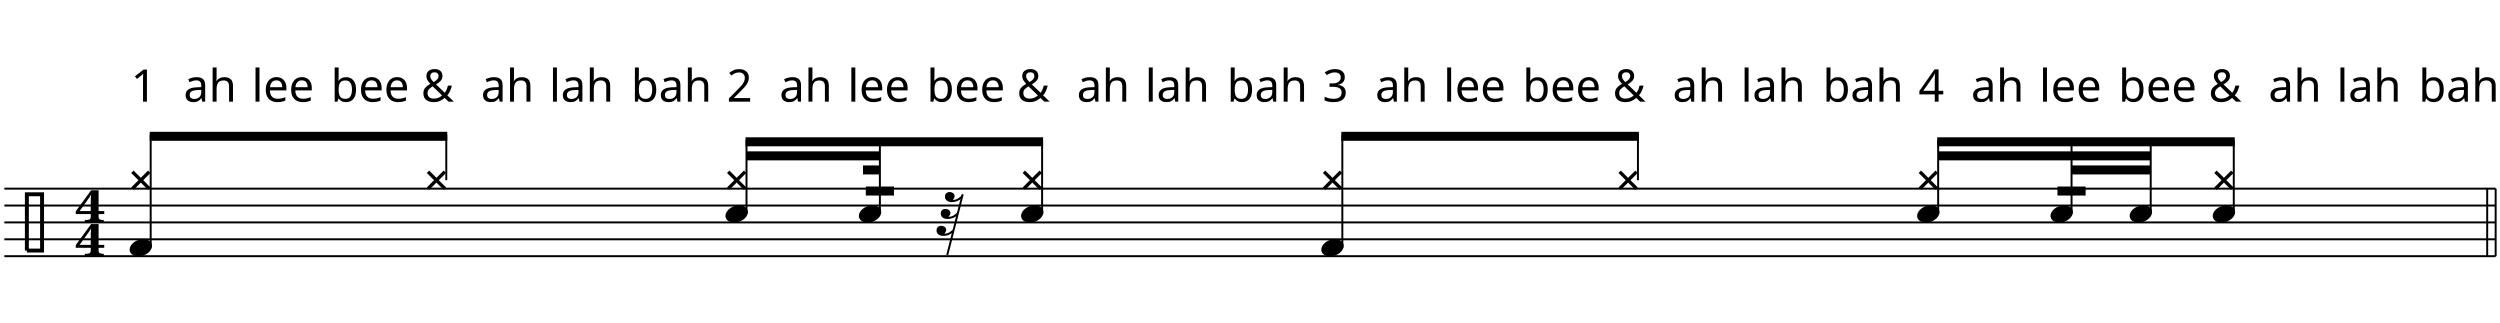
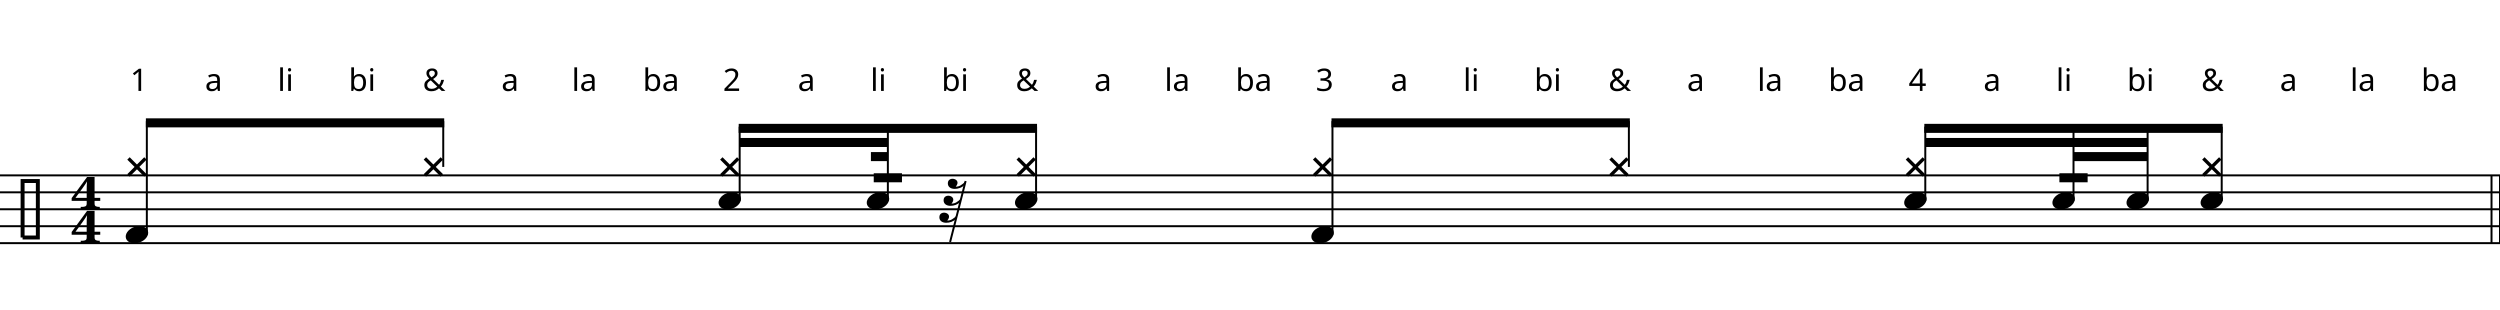
- <svg xmlns="http://www.w3.org/2000/svg" xmlns:xlink="http://www.w3.org/1999/xlink" version="1.1" xml:space="preserve" color="black" width="9.22in" height="1.19in" viewBox="0 0 664 86">
+ <svg xmlns="http://www.w3.org/2000/svg" xmlns:xlink="http://www.w3.org/1999/xlink" version="1.1" xml:space="preserve" color="black" width="9.22in" height="1.14in" viewBox="0 0 664 82">
  <style type="text/css">
.fill {fill: currentColor}
.stroke {stroke: currentColor; fill: none; stroke-width: .7}
.f1_1 {font:italic 14px serif}
- .f2_1 {font:16px calibri}
+ .f2_1 {font:11px calibri}
+ .f3_1 {font:16px calibri}
</style>
  <defs>
    <path id="pclef" class="stroke" style="stroke-width:1.4" d="m-4 10h5.4v-20h-5.4v20" />
    <ellipse id="hd" rx="4.1" ry="2.9" transform="rotate(-20)" class="fill" />
    <path id="Xhead" d="m-3,-3 l6,6 m0,-6 l-6,6" class="stroke" style="stroke-width:1.2" />
    <path id="r8e" class="fill" d="m 0 0  c-1.5 1.5 -2.4 2 -3.6 2  2.4 -2.8 -2.8 -4 -2.8 -1.2  0 2.7 4.3 2.4 5.9 0.6" />
    <g id="r32">
      <path d="m4.8 -10l-5.5 21.6" class="stroke" />
      <use x="4.9" y="-10" xlink:href="#r8e" />
      <use x="3.4" y="-4" xlink:href="#r8e" />
      <use x="1.9" y="2" xlink:href="#r8e" />
    </g>
  </defs>
  <g transform="scale(0.75)">
-     <g transform="translate(0,69.70)">
-       <text class="f2_1" x="44.98" y="-33.56">1</text>
-       <text class="f2_1" x="63.68" y="-33.56">ah</text>
-       <text class="f2_1" x="87.90" y="-33.56">lee</text>
-       <text class="f2_1" x="116.03" y="-33.56">bee</text>
-       <text class="f2_1" x="148.07" y="-33.56">&amp;</text>
-       <text class="f2_1" x="169.37" y="-33.56">ah</text>
-       <text class="f2_1" x="193.60" y="-33.56">lah</text>
-       <text class="f2_1" x="222.72" y="-33.56">bah</text>
-       <text class="f2_1" x="256.72" y="-33.56">2</text>
-       <text class="f2_1" x="275.42" y="-33.56">ah</text>
-       <text class="f2_1" x="299.64" y="-33.56">lee</text>
-       <text class="f2_1" x="327.77" y="-33.56">bee</text>
-       <text class="f2_1" x="359.81" y="-33.56">&amp;</text>
-       <text class="f2_1" x="381.11" y="-33.56">ah</text>
-       <text class="f2_1" x="405.34" y="-33.56">lah</text>
-       <text class="f2_1" x="434.46" y="-33.56">bah</text>
-       <text class="f2_1" x="468.46" y="-33.56">3</text>
-       <text class="f2_1" x="487.16" y="-33.56">ah</text>
-       <text class="f2_1" x="511.38" y="-33.56">lee</text>
-       <text class="f2_1" x="539.51" y="-33.56">bee</text>
-       <text class="f2_1" x="571.55" y="-33.56">&amp;</text>
-       <text class="f2_1" x="592.85" y="-33.56">ah</text>
-       <text class="f2_1" x="617.08" y="-33.56">lah</text>
-       <text class="f2_1" x="646.19" y="-33.56">bah</text>
-       <text class="f2_1" x="680.20" y="-33.56">4</text>
-       <text class="f2_1" x="698.90" y="-33.56">ah</text>
-       <text class="f2_1" x="723.12" y="-33.56">lee</text>
-       <text class="f2_1" x="751.25" y="-33.56">bee</text>
-       <text class="f2_1" x="783.29" y="-33.56">&amp;</text>
-       <text class="f2_1" x="804.59" y="-33.56">ah</text>
-       <text class="f2_1" x="828.82" y="-33.56">lah</text>
-       <text class="f2_1" x="857.93" y="-33.56">bah</text>
+     <g transform="translate(0,64.70)">
+       <text class="f2_1" x="46.08" y="-32.56">1</text>
+       <text class="f2_1" x="72.59" y="-32.56">a</text>
+       <text class="f2_1" x="98.29" y="-32.56">li</text>
+       <text class="f2_1" x="123.46" y="-32.56">bi</text>
+       <text class="f2_1" x="149.70" y="-32.56">&amp;</text>
+       <text class="f2_1" x="177.56" y="-32.56">a</text>
+       <text class="f2_1" x="202.46" y="-32.56">la</text>
+       <text class="f2_1" x="227.63" y="-32.56">ba</text>
+       <text class="f2_1" x="256.02" y="-32.56">2</text>
+       <text class="f2_1" x="282.53" y="-32.56">a</text>
+       <text class="f2_1" x="308.23" y="-32.56">li</text>
+       <text class="f2_1" x="333.40" y="-32.56">bi</text>
+       <text class="f2_1" x="359.64" y="-32.56">&amp;</text>
+       <text class="f2_1" x="387.50" y="-32.56">a</text>
+       <text class="f2_1" x="412.40" y="-32.56">la</text>
+       <text class="f2_1" x="437.56" y="-32.56">ba</text>
+       <text class="f2_1" x="465.95" y="-32.56">3</text>
+       <text class="f2_1" x="492.47" y="-32.56">a</text>
+       <text class="f2_1" x="518.17" y="-32.56">li</text>
+       <text class="f2_1" x="543.34" y="-32.56">bi</text>
+       <text class="f2_1" x="569.58" y="-32.56">&amp;</text>
+       <text class="f2_1" x="597.44" y="-32.56">a</text>
+       <text class="f2_1" x="622.33" y="-32.56">la</text>
+       <text class="f2_1" x="647.50" y="-32.56">ba</text>
+       <text class="f2_1" x="675.89" y="-32.56">4</text>
+       <text class="f2_1" x="702.41" y="-32.56">a</text>
+       <text class="f2_1" x="728.11" y="-32.56">li</text>
+       <text class="f2_1" x="753.27" y="-32.56">bi</text>
+       <text class="f2_1" x="779.51" y="-32.56">&amp;</text>
+       <text class="f2_1" x="807.37" y="-32.56">a</text>
+       <text class="f2_1" x="832.27" y="-32.56">la</text>
+       <text class="f2_1" x="857.44" y="-32.56">ba</text>
    </g>
-     <path class="stroke" d="m885.33 91.04v-24.00" />
-     <path class="stroke" d="m882.33 91.04v-24.00" />
-     <path class="stroke" d="m0.00 91.04 h885.33m-885.33 -6h885.33m-885.33 -6h885.33m-885.33 -6h885.33m-885.33 -6h885.33" />
-     <use x="12.00" y="79.04" xlink:href="#pclef" />
-     <g style="font:bold 16px serif" transform="translate(30.50,91.04) scale(1.2,1)">
+     <path class="stroke" d="m885.33 86.04v-24.00" />
+     <path class="stroke" d="m882.33 86.04v-24.00" />
+     <path class="stroke" d="m0.00 86.04 h885.33m-885.33 -6h885.33m-885.33 -6h885.33m-885.33 -6h885.33m-885.33 -6h885.33" />
+     <use x="12.00" y="74.04" xlink:href="#pclef" />
+     <g style="font:bold 16px serif" transform="translate(30.50,86.04) scale(1.2,1)">
      <text y="-12" text-anchor="middle">4</text>
      <text text-anchor="middle">4</text>
    </g>
-     <path class="fill" d="m51.66 46.84 l105.73 0.00v3.20l-105.73 0.00" />
-     <path class="stroke" d="m52.00 88.04v-40.20" />
-     <use x="48.50" y="88.04" xlink:href="#hd" />
-     <use x="48.50" y="64.04" xlink:href="#Xhead" />
-     <rect style="fill: transparent;" class="abcr" id="abcNoteNum_1_0" x="42.00" y="58.04" width="13.00" height="42.00" />
-     <path class="stroke" d="m157.05 64.04v-16.20" />
-     <use x="153.55" y="64.04" xlink:href="#Xhead" />
-     <rect style="fill: transparent;" class="abcr" id="abcNoteNum_1_1" x="147.05" y="58.04" width="13.00" height="42.00" />
-     <path class="fill" d="m263.40 48.79 l105.73 0.00v3.20l-105.73 0.00" />
-     <path class="fill" d="m263.74 53.79 l47.40 0.00v3.20l-47.40 0.00" />
-     <path class="fill" d="m305.14 58.79 l6.00 0.00v3.20l-6.00 0.00" />
-     <path class="fill" d="m306.14 66.29 l10.00 0.00v3.20l-10.00 0.00" />
-     <path class="stroke" d="m263.74 76.04v-26.25" />
-     <use x="260.24" y="76.04" xlink:href="#hd" />
-     <use x="260.24" y="64.04" xlink:href="#Xhead" />
-     <rect style="fill: transparent;" class="abcr" id="abcNoteNum_1_2" x="253.74" y="58.04" width="13.00" height="42.00" />
-     <path class="stroke" d="m311.14 76.04v-26.25" />
-     <use x="307.64" y="76.04" xlink:href="#hd" />
-     <rect style="fill: transparent;" class="abcr" id="abcNoteNum_1_3" x="301.14" y="58.04" width="13.00" height="42.00" />
-     <use x="335.77" y="79.04" xlink:href="#r32" />
-     <path class="stroke" d="m368.79 76.04v-26.25" />
-     <use x="365.29" y="76.04" xlink:href="#hd" />
-     <use x="365.29" y="64.04" xlink:href="#Xhead" />
-     <rect style="fill: transparent;" class="abcr" id="abcNoteNum_1_4" x="358.79" y="58.04" width="13.00" height="42.00" />
-     <path class="fill" d="m475.14 46.84 l105.73 0.00v3.20l-105.73 0.00" />
-     <path class="stroke" d="m475.48 88.04v-40.20" />
-     <use x="471.98" y="88.04" xlink:href="#hd" />
-     <use x="471.98" y="64.04" xlink:href="#Xhead" />
-     <rect style="fill: transparent;" class="abcr" id="abcNoteNum_1_5" x="465.48" y="58.04" width="13.00" height="42.00" />
-     <path class="stroke" d="m580.53 64.04v-16.20" />
-     <use x="577.03" y="64.04" xlink:href="#Xhead" />
-     <rect style="fill: transparent;" class="abcr" id="abcNoteNum_1_6" x="570.53" y="58.04" width="13.00" height="42.00" />
-     <path class="fill" d="m686.88 48.79 l105.73 0.00v3.20l-105.73 0.00" />
-     <path class="fill" d="m687.22 53.79 l75.53 0.00v3.20l-75.53 0.00" />
-     <path class="fill" d="m734.62 58.79 l28.13 0.00v3.20l-28.13 0.00" />
-     <path class="fill" d="m729.62 66.29 l10.00 0.00v3.20l-10.00 0.00" />
-     <path class="stroke" d="m687.22 76.04v-26.25" />
-     <use x="683.72" y="76.04" xlink:href="#hd" />
-     <use x="683.72" y="64.04" xlink:href="#Xhead" />
-     <rect style="fill: transparent;" class="abcr" id="abcNoteNum_1_7" x="677.22" y="58.04" width="13.00" height="42.00" />
-     <path class="stroke" d="m734.62 76.04v-26.25" />
-     <use x="731.12" y="76.04" xlink:href="#hd" />
-     <rect style="fill: transparent;" class="abcr" id="abcNoteNum_1_8" x="724.62" y="58.04" width="13.00" height="42.00" />
-     <path class="stroke" d="m762.75 76.04v-26.25" />
-     <use x="759.25" y="76.04" xlink:href="#hd" />
-     <rect style="fill: transparent;" class="abcr" id="abcNoteNum_1_9" x="752.75" y="58.04" width="13.00" height="42.00" />
-     <path class="stroke" d="m792.27 76.04v-26.25" />
-     <use x="788.77" y="76.04" xlink:href="#hd" />
-     <use x="788.77" y="64.04" xlink:href="#Xhead" />
-     <rect style="fill: transparent;" class="abcr" id="abcNoteNum_1_10" x="782.27" y="58.04" width="13.00" height="42.00" />
+     <path class="fill" d="m51.66 41.84 l105.65 0.00v3.20l-105.65 0.00" />
+     <path class="stroke" d="m52.00 83.04v-40.20" />
+     <use x="48.50" y="83.04" xlink:href="#hd" />
+     <use x="48.50" y="59.04" xlink:href="#Xhead" />
+     <rect style="fill: transparent;" class="abcr" id="abcNoteNum_1_0" x="42.00" y="53.04" width="13.00" height="42.00" />
+     <path class="stroke" d="m156.97 59.04v-16.20" />
+     <use x="153.47" y="59.04" xlink:href="#Xhead" />
+     <rect style="fill: transparent;" class="abcr" id="abcNoteNum_1_1" x="146.97" y="53.04" width="13.00" height="42.00" />
+     <path class="fill" d="m261.60 43.79 l105.65 0.00v3.20l-105.65 0.00" />
+     <path class="fill" d="m261.94 48.79 l52.48 0.00v3.20l-52.48 0.00" />
+     <path class="fill" d="m308.42 53.79 l6.00 0.00v3.20l-6.00 0.00" />
+     <path class="fill" d="m309.42 61.29 l10.00 0.00v3.20l-10.00 0.00" />
+     <path class="stroke" d="m261.94 71.04v-26.25" />
+     <use x="258.44" y="71.04" xlink:href="#hd" />
+     <use x="258.44" y="59.04" xlink:href="#Xhead" />
+     <rect style="fill: transparent;" class="abcr" id="abcNoteNum_1_2" x="251.94" y="53.04" width="13.00" height="42.00" />
+     <path class="stroke" d="m314.42 71.04v-26.25" />
+     <use x="310.92" y="71.04" xlink:href="#hd" />
+     <rect style="fill: transparent;" class="abcr" id="abcNoteNum_1_3" x="304.42" y="53.04" width="13.00" height="42.00" />
+     <use x="337.16" y="74.04" xlink:href="#r32" />
+     <path class="stroke" d="m366.91 71.04v-26.25" />
+     <use x="363.41" y="71.04" xlink:href="#hd" />
+     <use x="363.41" y="59.04" xlink:href="#Xhead" />
+     <rect style="fill: transparent;" class="abcr" id="abcNoteNum_1_4" x="356.91" y="53.04" width="13.00" height="42.00" />
+     <path class="fill" d="m471.53 41.84 l105.65 0.00v3.20l-105.65 0.00" />
+     <path class="stroke" d="m471.87 83.04v-40.20" />
+     <use x="468.37" y="83.04" xlink:href="#hd" />
+     <use x="468.37" y="59.04" xlink:href="#Xhead" />
+     <rect style="fill: transparent;" class="abcr" id="abcNoteNum_1_5" x="461.87" y="53.04" width="13.00" height="42.00" />
+     <path class="stroke" d="m576.84 59.04v-16.20" />
+     <use x="573.34" y="59.04" xlink:href="#Xhead" />
+     <rect style="fill: transparent;" class="abcr" id="abcNoteNum_1_6" x="566.84" y="53.04" width="13.00" height="42.00" />
+     <path class="fill" d="m681.47 43.79 l105.65 0.00v3.20l-105.65 0.00" />
+     <path class="fill" d="m681.81 48.79 l78.73 0.00v3.20l-78.73 0.00" />
+     <path class="fill" d="m734.30 53.79 l26.24 0.00v3.20l-26.24 0.00" />
+     <path class="fill" d="m729.30 61.29 l10.00 0.00v3.20l-10.00 0.00" />
+     <path class="stroke" d="m681.81 71.04v-26.25" />
+     <use x="678.31" y="71.04" xlink:href="#hd" />
+     <use x="678.31" y="59.04" xlink:href="#Xhead" />
+     <rect style="fill: transparent;" class="abcr" id="abcNoteNum_1_7" x="671.81" y="53.04" width="13.00" height="42.00" />
+     <path class="stroke" d="m734.30 71.04v-26.25" />
+     <use x="730.80" y="71.04" xlink:href="#hd" />
+     <rect style="fill: transparent;" class="abcr" id="abcNoteNum_1_8" x="724.30" y="53.04" width="13.00" height="42.00" />
+     <path class="stroke" d="m760.54 71.04v-26.25" />
+     <use x="757.04" y="71.04" xlink:href="#hd" />
+     <rect style="fill: transparent;" class="abcr" id="abcNoteNum_1_9" x="750.54" y="53.04" width="13.00" height="42.00" />
+     <path class="stroke" d="m786.78 71.04v-26.25" />
+     <use x="783.28" y="71.04" xlink:href="#hd" />
+     <use x="783.28" y="59.04" xlink:href="#Xhead" />
+     <rect style="fill: transparent;" class="abcr" id="abcNoteNum_1_10" x="776.78" y="53.04" width="13.00" height="42.00" />
  </g>
</svg>
